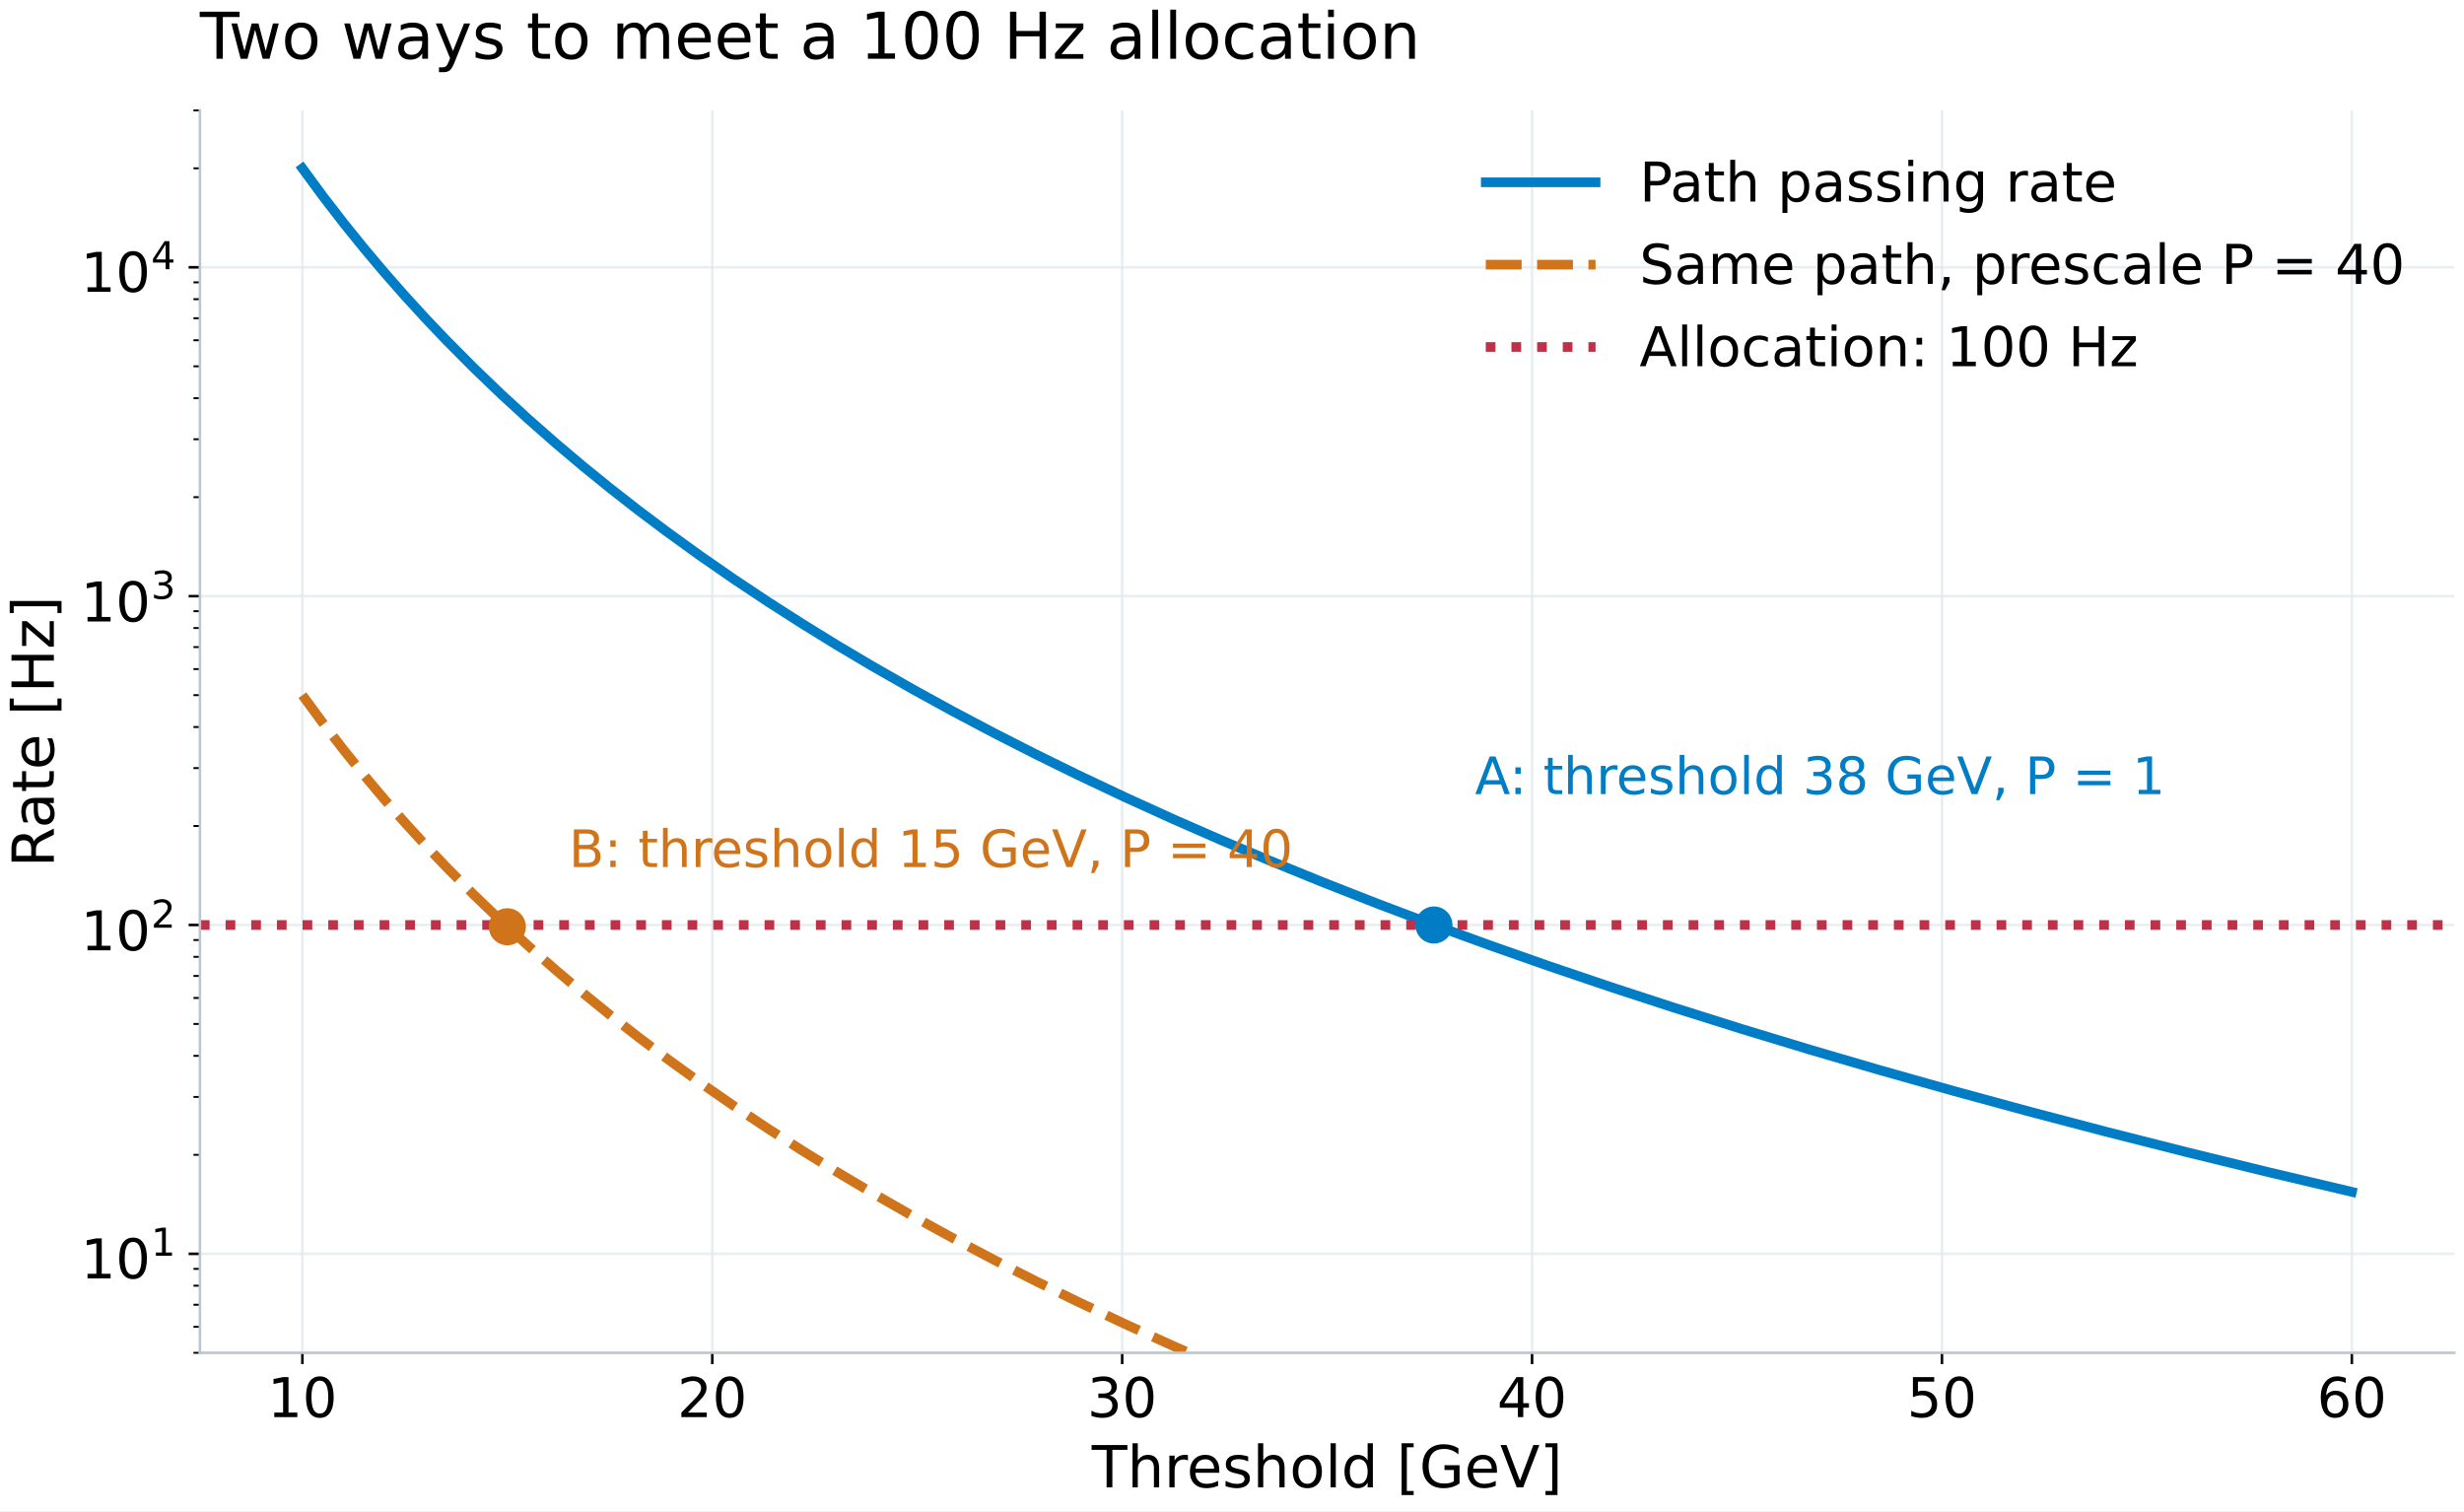
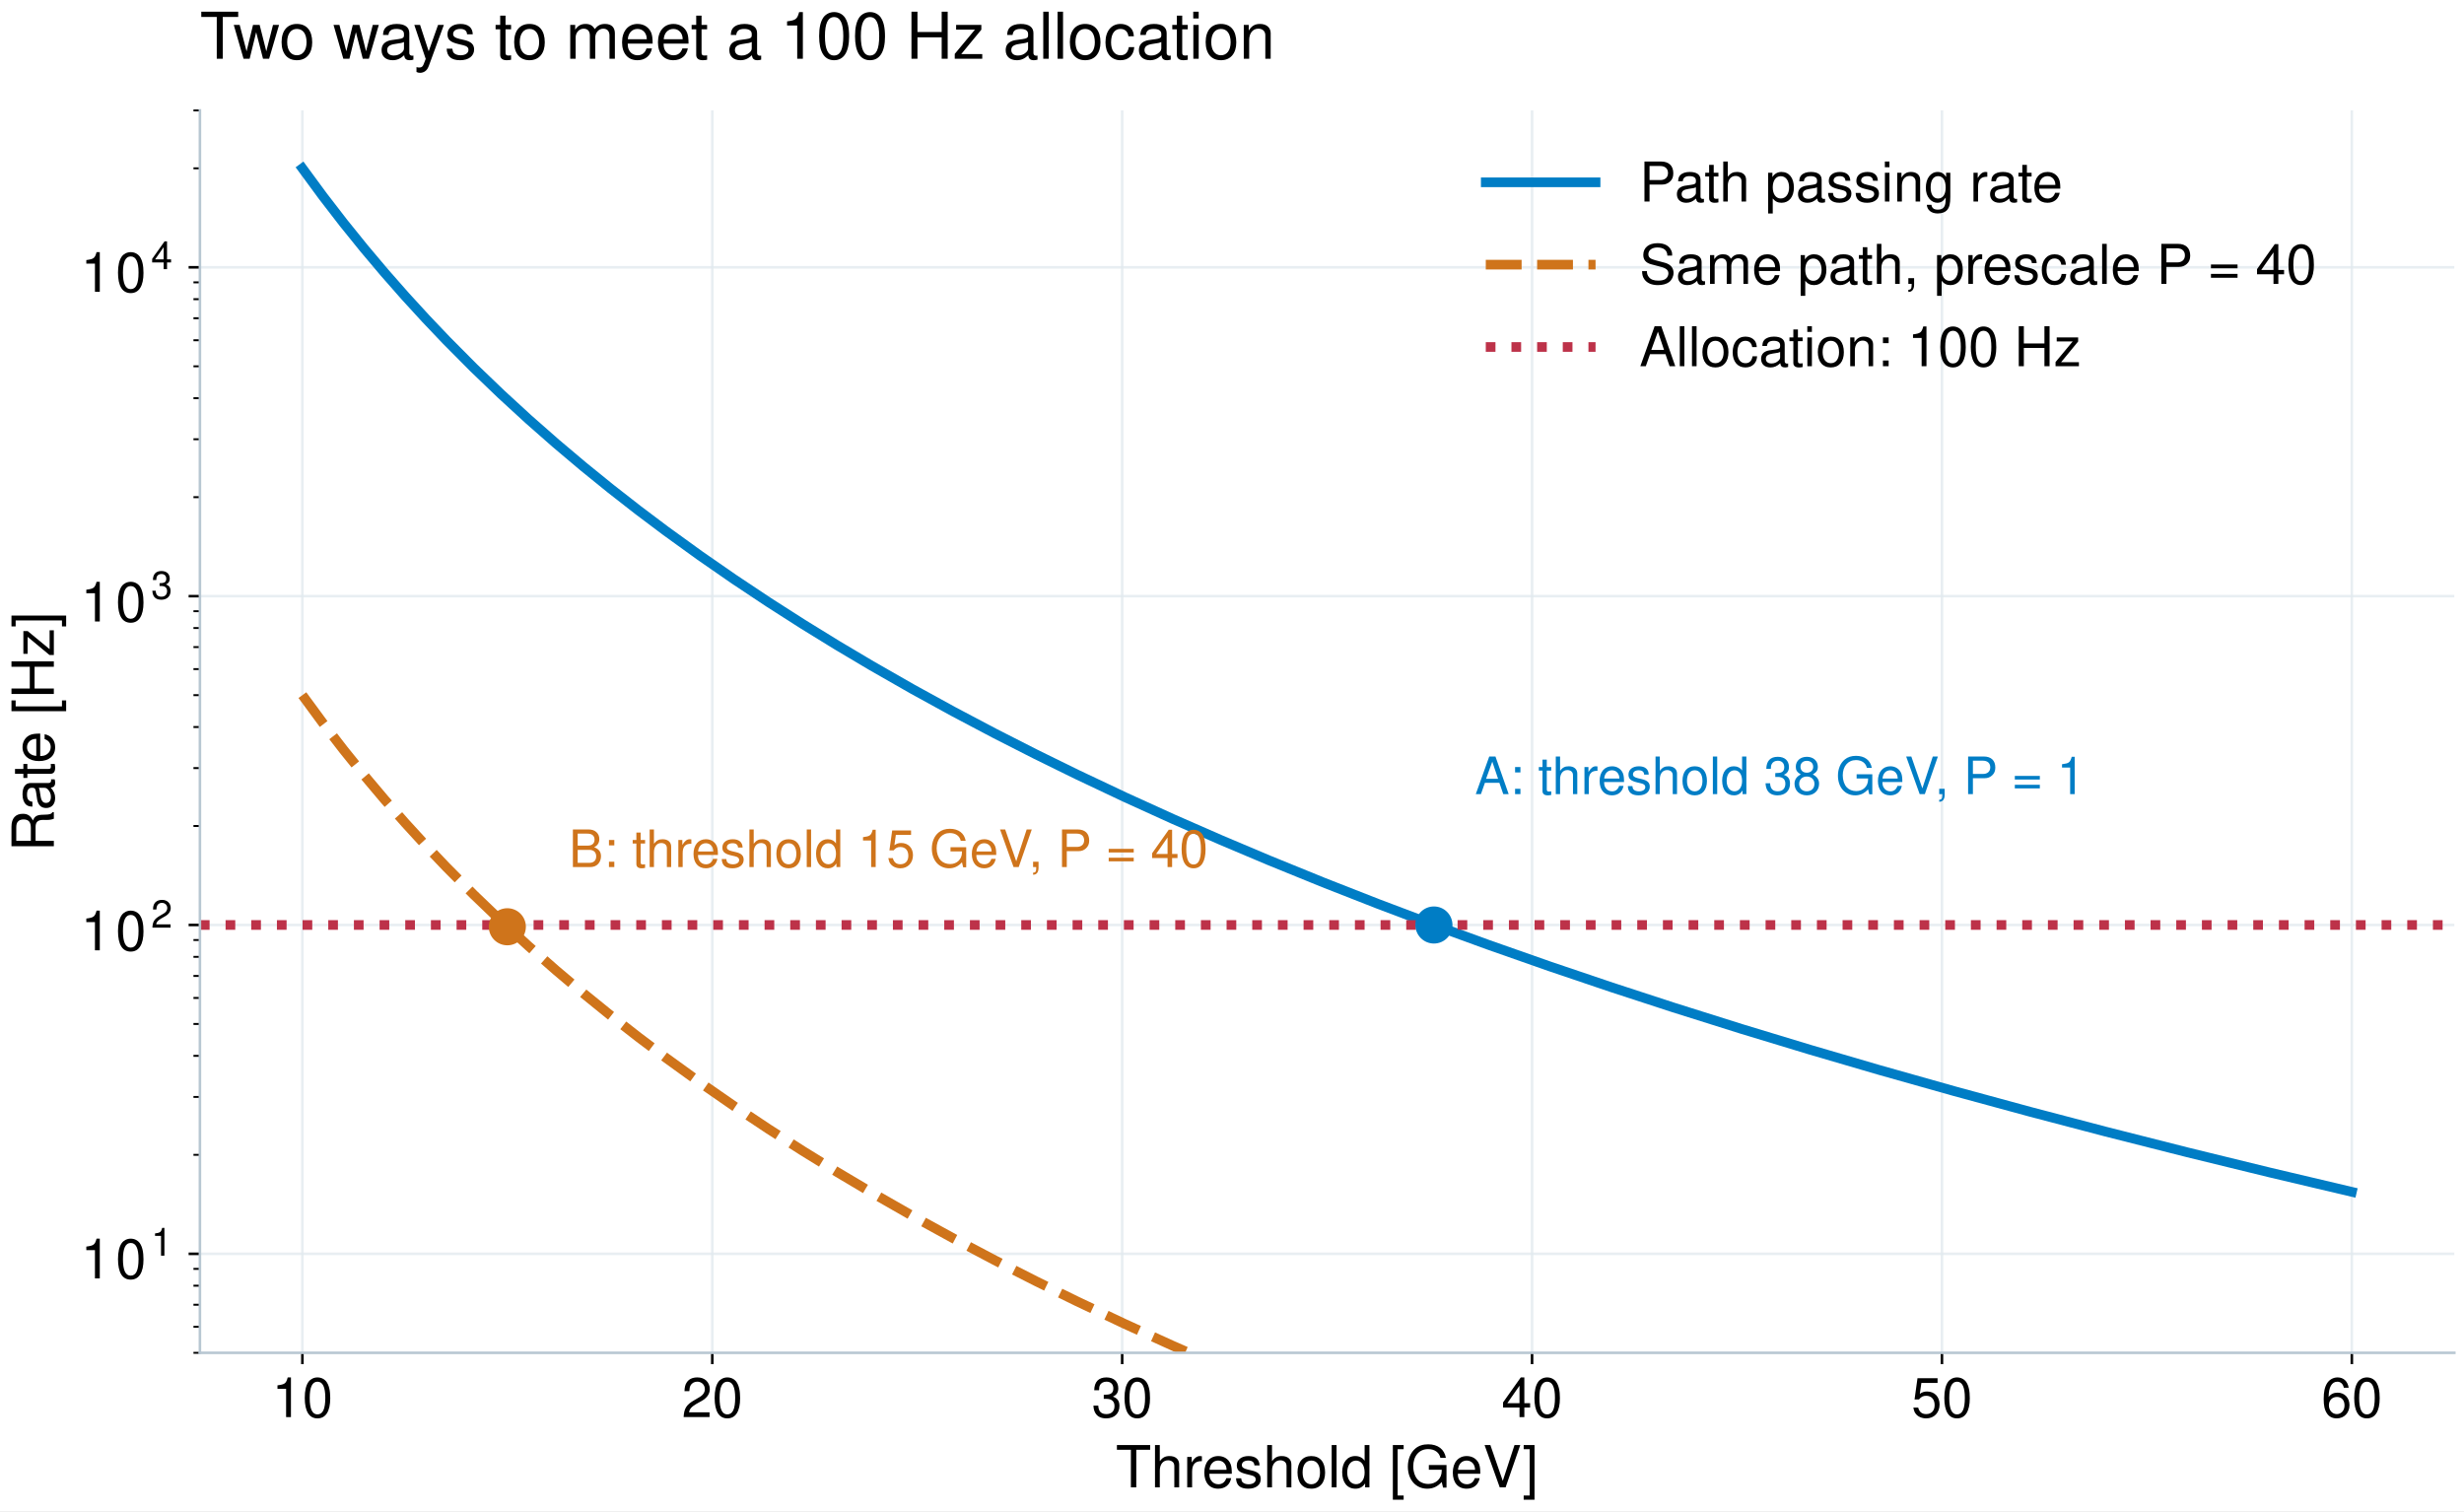
<svg xmlns="http://www.w3.org/2000/svg" xmlns:xlink="http://www.w3.org/1999/xlink" width="763.2pt" height="468pt" viewBox="0 0 763.2 468" version="1.1">
  <defs>
    <style type="text/css">*{stroke-linejoin: round; stroke-linecap: butt}</style>
  </defs>
  <g id="figure_1">
    <g id="patch_1">
      <path d="M 0 468  L 763.2 468  L 763.2 0  L 0 0  z " style="fill: #ffffff" />
    </g>
    <g id="axes_1">
      <g id="patch_2">
        <path d="M 61.922 418.998  L 760.2 418.998  L 760.2 34.197  L 61.922 34.197  z " style="fill: #ffffff" />
      </g>
      <g id="matplotlib.axis_1">
        <g id="xtick_1">
          <g id="line2d_1">
            <path d="M 93.662 418.998  L 93.662 34.197  " clip-path="url(#p8415177384)" style="fill: none; stroke: #e0e8ed; stroke-opacity: 0.75; stroke-width: 0.8; stroke-linecap: square" />
          </g>
          <g id="line2d_2">
            <defs>
              <path id="m6f24f5d5c7" d="M 0 0  L 0 3.5  " style="stroke: #000000; stroke-width: 0.8" />
            </defs>
            <g>
              <use xlink:href="#m6f24f5d5c7" x="93.662" y="418.998" style="stroke: #000000; stroke-width: 0.8" />
            </g>
          </g>
          <g id="text_1">
-             <text style="font-size: 17px; font-family: 'DejaVu Sans'; text-anchor: middle" x="93.662" y="438.914" transform="rotate(-0 93.66156 438.9144)">10</text>
+             <text style="font-size: 17px; font-family: 'Helvetica Neue', Helvetica, Arial, sans-serif; text-anchor: middle" x="93.662" y="438.914" transform="rotate(-0 93.66156 438.9144)">10</text>
          </g>
        </g>
        <g id="xtick_2">
          <g id="line2d_3">
            <path d="M 220.621 418.998  L 220.621 34.197  " clip-path="url(#p8415177384)" style="fill: none; stroke: #e0e8ed; stroke-opacity: 0.75; stroke-width: 0.8; stroke-linecap: square" />
          </g>
          <g id="line2d_4">
            <g>
              <use xlink:href="#m6f24f5d5c7" x="220.621" y="418.998" style="stroke: #000000; stroke-width: 0.8" />
            </g>
          </g>
          <g id="text_2">
-             <text style="font-size: 17px; font-family: 'DejaVu Sans'; text-anchor: middle" x="220.621" y="438.914" transform="rotate(-0 220.6212 438.9144)">20</text>
+             <text style="font-size: 17px; font-family: 'Helvetica Neue', Helvetica, Arial, sans-serif; text-anchor: middle" x="220.621" y="438.914" transform="rotate(-0 220.6212 438.9144)">20</text>
          </g>
        </g>
        <g id="xtick_3">
          <g id="line2d_5">
            <path d="M 347.581 418.998  L 347.581 34.197  " clip-path="url(#p8415177384)" style="fill: none; stroke: #e0e8ed; stroke-opacity: 0.75; stroke-width: 0.8; stroke-linecap: square" />
          </g>
          <g id="line2d_6">
            <g>
              <use xlink:href="#m6f24f5d5c7" x="347.581" y="418.998" style="stroke: #000000; stroke-width: 0.8" />
            </g>
          </g>
          <g id="text_3">
-             <text style="font-size: 17px; font-family: 'DejaVu Sans'; text-anchor: middle" x="347.581" y="438.914" transform="rotate(-0 347.5809 438.9144)">30</text>
+             <text style="font-size: 17px; font-family: 'Helvetica Neue', Helvetica, Arial, sans-serif; text-anchor: middle" x="347.581" y="438.914" transform="rotate(-0 347.5809 438.9144)">30</text>
          </g>
        </g>
        <g id="xtick_4">
          <g id="line2d_7">
            <path d="M 474.541 418.998  L 474.541 34.197  " clip-path="url(#p8415177384)" style="fill: none; stroke: #e0e8ed; stroke-opacity: 0.75; stroke-width: 0.8; stroke-linecap: square" />
          </g>
          <g id="line2d_8">
            <g>
              <use xlink:href="#m6f24f5d5c7" x="474.541" y="418.998" style="stroke: #000000; stroke-width: 0.8" />
            </g>
          </g>
          <g id="text_4">
-             <text style="font-size: 17px; font-family: 'DejaVu Sans'; text-anchor: middle" x="474.541" y="438.914" transform="rotate(-0 474.5405 438.9144)">40</text>
+             <text style="font-size: 17px; font-family: 'Helvetica Neue', Helvetica, Arial, sans-serif; text-anchor: middle" x="474.541" y="438.914" transform="rotate(-0 474.5405 438.9144)">40</text>
          </g>
        </g>
        <g id="xtick_5">
          <g id="line2d_9">
            <path d="M 601.5 418.998  L 601.5 34.197  " clip-path="url(#p8415177384)" style="fill: none; stroke: #e0e8ed; stroke-opacity: 0.75; stroke-width: 0.8; stroke-linecap: square" />
          </g>
          <g id="line2d_10">
            <g>
              <use xlink:href="#m6f24f5d5c7" x="601.5" y="418.998" style="stroke: #000000; stroke-width: 0.8" />
            </g>
          </g>
          <g id="text_5">
-             <text style="font-size: 17px; font-family: 'DejaVu Sans'; text-anchor: middle" x="601.5" y="438.914" transform="rotate(-0 601.5002 438.9144)">50</text>
+             <text style="font-size: 17px; font-family: 'Helvetica Neue', Helvetica, Arial, sans-serif; text-anchor: middle" x="601.5" y="438.914" transform="rotate(-0 601.5002 438.9144)">50</text>
          </g>
        </g>
        <g id="xtick_6">
          <g id="line2d_11">
            <path d="M 728.46 418.998  L 728.46 34.197  " clip-path="url(#p8415177384)" style="fill: none; stroke: #e0e8ed; stroke-opacity: 0.75; stroke-width: 0.8; stroke-linecap: square" />
          </g>
          <g id="line2d_12">
            <g>
              <use xlink:href="#m6f24f5d5c7" x="728.46" y="418.998" style="stroke: #000000; stroke-width: 0.8" />
            </g>
          </g>
          <g id="text_6">
-             <text style="font-size: 17px; font-family: 'DejaVu Sans'; text-anchor: middle" x="728.46" y="438.914" transform="rotate(-0 728.4598 438.9144)">60</text>
+             <text style="font-size: 17px; font-family: 'Helvetica Neue', Helvetica, Arial, sans-serif; text-anchor: middle" x="728.46" y="438.914" transform="rotate(-0 728.4598 438.9144)">60</text>
          </g>
        </g>
        <g id="text_7">
-           <text style="font-size: 18px; font-family: 'DejaVu Sans'; text-anchor: middle" x="411.061" y="460.676" transform="rotate(-0 411.0607 460.6755)">Threshold [GeV]</text>
+           <text style="font-size: 18px; font-family: 'Helvetica Neue', Helvetica, Arial, sans-serif; text-anchor: middle" x="411.061" y="460.676" transform="rotate(-0 411.0607 460.6755)">Threshold [GeV]</text>
        </g>
      </g>
      <g id="matplotlib.axis_2">
        <g id="ytick_1">
          <g id="line2d_13">
            <path d="M 61.922 388.339  L 760.2 388.339  " clip-path="url(#p8415177384)" style="fill: none; stroke: #e0e8ed; stroke-opacity: 0.75; stroke-width: 0.8; stroke-linecap: square" />
          </g>
          <g id="line2d_14">
            <defs>
              <path id="m1cbb3b30f5" d="M 0 0  L -3.5 0  " style="stroke: #000000; stroke-width: 0.8" />
            </defs>
            <g>
              <use xlink:href="#m1cbb3b30f5" x="61.922" y="388.339" style="stroke: #000000; stroke-width: 0.8" />
            </g>
          </g>
          <g id="text_8">
            <g transform="translate(25.00165 396.2437)">
              <text>
-                 <tspan x="0" y="-0.306" style="font-size: 17px; font-family: 'DejaVu Sans'">1</tspan>
-                 <tspan x="10.816" y="-0.306" style="font-size: 17px; font-family: 'DejaVu Sans'">0</tspan>
-                 <tspan x="21.795" y="-7.327" style="font-size: 11.9px; font-family: 'DejaVu Sans'">1</tspan>
+                 <tspan x="0" y="-0.306" style="font-size: 17px; font-family: 'Helvetica Neue', Helvetica, Arial, sans-serif">1</tspan>
+                 <tspan x="10.816" y="-0.306" style="font-size: 17px; font-family: 'Helvetica Neue', Helvetica, Arial, sans-serif">0</tspan>
+                 <tspan x="21.795" y="-7.327" style="font-size: 11.9px; font-family: 'Helvetica Neue', Helvetica, Arial, sans-serif">1</tspan>
              </text>
            </g>
          </g>
        </g>
        <g id="ytick_2">
          <g id="line2d_15">
            <path d="M 61.922 286.49  L 760.2 286.49  " clip-path="url(#p8415177384)" style="fill: none; stroke: #e0e8ed; stroke-opacity: 0.75; stroke-width: 0.8; stroke-linecap: square" />
          </g>
          <g id="line2d_16">
            <g>
              <use xlink:href="#m1cbb3b30f5" x="61.922" y="286.49" style="stroke: #000000; stroke-width: 0.8" />
            </g>
          </g>
          <g id="text_9">
            <g transform="translate(25.00165 294.4796)">
              <text>
-                 <tspan x="0" y="-0.141" style="font-size: 17px; font-family: 'DejaVu Sans'">1</tspan>
-                 <tspan x="10.816" y="-0.141" style="font-size: 17px; font-family: 'DejaVu Sans'">0</tspan>
-                 <tspan x="21.795" y="-7.162" style="font-size: 11.9px; font-family: 'DejaVu Sans'">2</tspan>
+                 <tspan x="0" y="-0.141" style="font-size: 17px; font-family: 'Helvetica Neue', Helvetica, Arial, sans-serif">1</tspan>
+                 <tspan x="10.816" y="-0.141" style="font-size: 17px; font-family: 'Helvetica Neue', Helvetica, Arial, sans-serif">0</tspan>
+                 <tspan x="21.795" y="-7.162" style="font-size: 11.9px; font-family: 'Helvetica Neue', Helvetica, Arial, sans-serif">2</tspan>
              </text>
            </g>
          </g>
        </g>
        <g id="ytick_3">
          <g id="line2d_17">
            <path d="M 61.922 184.641  L 760.2 184.641  " clip-path="url(#p8415177384)" style="fill: none; stroke: #e0e8ed; stroke-opacity: 0.75; stroke-width: 0.8; stroke-linecap: square" />
          </g>
          <g id="line2d_18">
            <g>
              <use xlink:href="#m1cbb3b30f5" x="61.922" y="184.641" style="stroke: #000000; stroke-width: 0.8" />
            </g>
          </g>
          <g id="text_10">
            <g transform="translate(25.00165 192.6306)">
              <text>
-                 <tspan x="0" y="-0.141" style="font-size: 17px; font-family: 'DejaVu Sans'">1</tspan>
-                 <tspan x="10.816" y="-0.141" style="font-size: 17px; font-family: 'DejaVu Sans'">0</tspan>
-                 <tspan x="21.795" y="-7.162" style="font-size: 11.9px; font-family: 'DejaVu Sans'">3</tspan>
+                 <tspan x="0" y="-0.141" style="font-size: 17px; font-family: 'Helvetica Neue', Helvetica, Arial, sans-serif">1</tspan>
+                 <tspan x="10.816" y="-0.141" style="font-size: 17px; font-family: 'Helvetica Neue', Helvetica, Arial, sans-serif">0</tspan>
+                 <tspan x="21.795" y="-7.162" style="font-size: 11.9px; font-family: 'Helvetica Neue', Helvetica, Arial, sans-serif">3</tspan>
              </text>
            </g>
          </g>
        </g>
        <g id="ytick_4">
          <g id="line2d_19">
            <path d="M 61.922 82.791  L 760.2 82.791  " clip-path="url(#p8415177384)" style="fill: none; stroke: #e0e8ed; stroke-opacity: 0.75; stroke-width: 0.8; stroke-linecap: square" />
          </g>
          <g id="line2d_20">
            <g>
              <use xlink:href="#m1cbb3b30f5" x="61.922" y="82.791" style="stroke: #000000; stroke-width: 0.8" />
            </g>
          </g>
          <g id="text_11">
            <g transform="translate(25.00165 90.69648)">
              <text>
-                 <tspan x="0" y="-0.306" style="font-size: 17px; font-family: 'DejaVu Sans'">1</tspan>
-                 <tspan x="10.816" y="-0.306" style="font-size: 17px; font-family: 'DejaVu Sans'">0</tspan>
-                 <tspan x="21.795" y="-7.327" style="font-size: 11.9px; font-family: 'DejaVu Sans'">4</tspan>
+                 <tspan x="0" y="-0.306" style="font-size: 17px; font-family: 'Helvetica Neue', Helvetica, Arial, sans-serif">1</tspan>
+                 <tspan x="10.816" y="-0.306" style="font-size: 17px; font-family: 'Helvetica Neue', Helvetica, Arial, sans-serif">0</tspan>
+                 <tspan x="21.795" y="-7.327" style="font-size: 11.9px; font-family: 'Helvetica Neue', Helvetica, Arial, sans-serif">4</tspan>
              </text>
            </g>
          </g>
        </g>
        <g id="ytick_5">
          <g id="line2d_21">
            <defs>
              <path id="m8b8efd4995" d="M 0 0  L -2 0  " style="stroke: #000000; stroke-width: 0.6" />
            </defs>
            <g>
              <use xlink:href="#m8b8efd4995" x="61.922" y="418.998" style="stroke: #000000; stroke-width: 0.6" />
            </g>
          </g>
        </g>
        <g id="ytick_6">
          <g id="line2d_22">
            <g>
              <use xlink:href="#m8b8efd4995" x="61.922" y="410.934" style="stroke: #000000; stroke-width: 0.6" />
            </g>
          </g>
        </g>
        <g id="ytick_7">
          <g id="line2d_23">
            <g>
              <use xlink:href="#m8b8efd4995" x="61.922" y="404.115" style="stroke: #000000; stroke-width: 0.6" />
            </g>
          </g>
        </g>
        <g id="ytick_8">
          <g id="line2d_24">
            <g>
              <use xlink:href="#m8b8efd4995" x="61.922" y="398.209" style="stroke: #000000; stroke-width: 0.6" />
            </g>
          </g>
        </g>
        <g id="ytick_9">
          <g id="line2d_25">
            <g>
              <use xlink:href="#m8b8efd4995" x="61.922" y="392.999" style="stroke: #000000; stroke-width: 0.6" />
            </g>
          </g>
        </g>
        <g id="ytick_10">
          <g id="line2d_26">
            <g>
              <use xlink:href="#m8b8efd4995" x="61.922" y="357.679" style="stroke: #000000; stroke-width: 0.6" />
            </g>
          </g>
        </g>
        <g id="ytick_11">
          <g id="line2d_27">
            <g>
              <use xlink:href="#m8b8efd4995" x="61.922" y="339.744" style="stroke: #000000; stroke-width: 0.6" />
            </g>
          </g>
        </g>
        <g id="ytick_12">
          <g id="line2d_28">
            <g>
              <use xlink:href="#m8b8efd4995" x="61.922" y="327.019" style="stroke: #000000; stroke-width: 0.6" />
            </g>
          </g>
        </g>
        <g id="ytick_13">
          <g id="line2d_29">
            <g>
              <use xlink:href="#m8b8efd4995" x="61.922" y="317.149" style="stroke: #000000; stroke-width: 0.6" />
            </g>
          </g>
        </g>
        <g id="ytick_14">
          <g id="line2d_30">
            <g>
              <use xlink:href="#m8b8efd4995" x="61.922" y="309.085" style="stroke: #000000; stroke-width: 0.6" />
            </g>
          </g>
        </g>
        <g id="ytick_15">
          <g id="line2d_31">
            <g>
              <use xlink:href="#m8b8efd4995" x="61.922" y="302.266" style="stroke: #000000; stroke-width: 0.6" />
            </g>
          </g>
        </g>
        <g id="ytick_16">
          <g id="line2d_32">
            <g>
              <use xlink:href="#m8b8efd4995" x="61.922" y="296.36" style="stroke: #000000; stroke-width: 0.6" />
            </g>
          </g>
        </g>
        <g id="ytick_17">
          <g id="line2d_33">
            <g>
              <use xlink:href="#m8b8efd4995" x="61.922" y="291.15" style="stroke: #000000; stroke-width: 0.6" />
            </g>
          </g>
        </g>
        <g id="ytick_18">
          <g id="line2d_34">
            <g>
              <use xlink:href="#m8b8efd4995" x="61.922" y="255.83" style="stroke: #000000; stroke-width: 0.6" />
            </g>
          </g>
        </g>
        <g id="ytick_19">
          <g id="line2d_35">
            <g>
              <use xlink:href="#m8b8efd4995" x="61.922" y="237.895" style="stroke: #000000; stroke-width: 0.6" />
            </g>
          </g>
        </g>
        <g id="ytick_20">
          <g id="line2d_36">
            <g>
              <use xlink:href="#m8b8efd4995" x="61.922" y="225.17" style="stroke: #000000; stroke-width: 0.6" />
            </g>
          </g>
        </g>
        <g id="ytick_21">
          <g id="line2d_37">
            <g>
              <use xlink:href="#m8b8efd4995" x="61.922" y="215.3" style="stroke: #000000; stroke-width: 0.6" />
            </g>
          </g>
        </g>
        <g id="ytick_22">
          <g id="line2d_38">
            <g>
              <use xlink:href="#m8b8efd4995" x="61.922" y="207.236" style="stroke: #000000; stroke-width: 0.6" />
            </g>
          </g>
        </g>
        <g id="ytick_23">
          <g id="line2d_39">
            <g>
              <use xlink:href="#m8b8efd4995" x="61.922" y="200.417" style="stroke: #000000; stroke-width: 0.6" />
            </g>
          </g>
        </g>
        <g id="ytick_24">
          <g id="line2d_40">
            <g>
              <use xlink:href="#m8b8efd4995" x="61.922" y="194.511" style="stroke: #000000; stroke-width: 0.6" />
            </g>
          </g>
        </g>
        <g id="ytick_25">
          <g id="line2d_41">
            <g>
              <use xlink:href="#m8b8efd4995" x="61.922" y="189.301" style="stroke: #000000; stroke-width: 0.6" />
            </g>
          </g>
        </g>
        <g id="ytick_26">
          <g id="line2d_42">
            <g>
              <use xlink:href="#m8b8efd4995" x="61.922" y="153.981" style="stroke: #000000; stroke-width: 0.6" />
            </g>
          </g>
        </g>
        <g id="ytick_27">
          <g id="line2d_43">
            <g>
              <use xlink:href="#m8b8efd4995" x="61.922" y="136.046" style="stroke: #000000; stroke-width: 0.6" />
            </g>
          </g>
        </g>
        <g id="ytick_28">
          <g id="line2d_44">
            <g>
              <use xlink:href="#m8b8efd4995" x="61.922" y="123.321" style="stroke: #000000; stroke-width: 0.6" />
            </g>
          </g>
        </g>
        <g id="ytick_29">
          <g id="line2d_45">
            <g>
              <use xlink:href="#m8b8efd4995" x="61.922" y="113.451" style="stroke: #000000; stroke-width: 0.6" />
            </g>
          </g>
        </g>
        <g id="ytick_30">
          <g id="line2d_46">
            <g>
              <use xlink:href="#m8b8efd4995" x="61.922" y="105.387" style="stroke: #000000; stroke-width: 0.6" />
            </g>
          </g>
        </g>
        <g id="ytick_31">
          <g id="line2d_47">
            <g>
              <use xlink:href="#m8b8efd4995" x="61.922" y="98.568" style="stroke: #000000; stroke-width: 0.6" />
            </g>
          </g>
        </g>
        <g id="ytick_32">
          <g id="line2d_48">
            <g>
              <use xlink:href="#m8b8efd4995" x="61.922" y="92.662" style="stroke: #000000; stroke-width: 0.6" />
            </g>
          </g>
        </g>
        <g id="ytick_33">
          <g id="line2d_49">
            <g>
              <use xlink:href="#m8b8efd4995" x="61.922" y="87.452" style="stroke: #000000; stroke-width: 0.6" />
            </g>
          </g>
        </g>
        <g id="ytick_34">
          <g id="line2d_50">
            <g>
              <use xlink:href="#m8b8efd4995" x="61.922" y="52.132" style="stroke: #000000; stroke-width: 0.6" />
            </g>
          </g>
        </g>
        <g id="ytick_35">
          <g id="line2d_51">
            <g>
              <use xlink:href="#m8b8efd4995" x="61.922" y="34.197" style="stroke: #000000; stroke-width: 0.6" />
            </g>
          </g>
        </g>
        <g id="text_12">
-           <text style="font-size: 18px; font-family: 'DejaVu Sans'; text-anchor: middle" x="16.677" y="226.598" transform="rotate(-90 16.67743 226.5977)">Rate [Hz]</text>
+           <text style="font-size: 18px; font-family: 'Helvetica Neue', Helvetica, Arial, sans-serif; text-anchor: middle" x="16.677" y="226.598" transform="rotate(-90 16.67743 226.5977)">Rate [Hz]</text>
        </g>
      </g>
      <g id="line2d_52">
        <path d="M 93.662 52.132  L 100.031 60.792  L 106.4 69.049  L 112.769 76.937  L 119.138 84.489  L 125.508 91.731  L 131.877 98.688  L 138.246 105.383  L 146.738 113.932  L 155.231 122.087  L 163.723 129.882  L 172.215 137.349  L 180.707 144.513  L 189.2 151.398  L 197.692 158.025  L 206.184 164.414  L 216.8 172.087  L 227.415 179.442  L 238.03 186.503  L 248.646 193.293  L 259.261 199.833  L 269.876 206.139  L 282.615 213.421  L 295.353 220.415  L 308.092 227.143  L 320.83 233.625  L 333.569 239.877  L 348.43 246.903  L 363.292 253.661  L 378.153 260.17  L 393.015 266.448  L 409.999 273.36  L 426.984 280.012  L 443.968 286.423  L 460.953 292.61  L 480.061 299.322  L 499.168 305.788  L 518.276 312.025  L 539.507 318.708  L 560.737 325.147  L 581.968 331.36  L 605.322 337.952  L 628.676 344.306  L 652.029 350.441  L 677.506 356.899  L 702.983 363.129  L 728.46 369.148  L 728.46 369.148  " clip-path="url(#p8415177384)" style="fill: none; stroke: #007dc5; stroke-width: 3; stroke-linecap: square" />
      </g>
      <g id="line2d_53">
        <path d="M 93.662 215.3  L 100.031 223.961  L 106.4 232.217  L 112.769 240.105  L 119.138 247.657  L 125.508 254.899  L 131.877 261.857  L 138.246 268.551  L 146.738 277.1  L 155.231 285.255  L 163.723 293.05  L 172.215 300.517  L 180.707 307.681  L 189.2 314.566  L 197.692 321.194  L 206.184 327.582  L 216.8 335.256  L 227.415 342.61  L 238.03 349.672  L 248.646 356.462  L 259.261 363.001  L 269.876 369.307  L 282.615 376.589  L 295.353 383.583  L 308.092 390.311  L 320.83 396.793  L 333.569 403.046  L 348.43 410.072  L 363.292 416.829  L 378.153 423.338  L 393.015 429.616  L 409.999 436.528  L 426.984 443.181  L 443.968 449.592  L 460.953 455.779  L 480.061 462.49  L 499.301 469  L 499.301 469  " clip-path="url(#p8415177384)" style="fill: none; stroke-dasharray: 11.1,4.8; stroke-dashoffset: 0; stroke: #cf741b; stroke-width: 3" />
      </g>
      <g id="line2d_54">
        <path d="M 61.922 286.49  L 760.2 286.49  " clip-path="url(#p8415177384)" style="fill: none; stroke-dasharray: 3,4.95; stroke-dashoffset: 0; stroke: #bd3249; stroke-width: 3" />
      </g>
      <g id="patch_3">
        <path d="M 61.922 418.998  L 61.922 34.197  " style="fill: none; stroke: #b8c7d2; stroke-width: 0.8; stroke-linejoin: miter; stroke-linecap: square" />
      </g>
      <g id="patch_4">
        <path d="M 61.922 418.998  L 760.2 418.998  " style="fill: none; stroke: #b8c7d2; stroke-width: 0.8; stroke-linejoin: miter; stroke-linecap: square" />
      </g>
      <g id="text_13">
-         <text style="font-size: 16px; font-family: 'DejaVu Sans'; text-anchor: start; fill: #007dc5" x="456.843" y="245.96" transform="rotate(-0 456.8427 245.9598)">A: threshold 38 GeV, P = 1</text>
+         <text style="font-size: 16px; font-family: 'Helvetica Neue', Helvetica, Arial, sans-serif; text-anchor: start; fill: #007dc5" x="456.843" y="245.96" transform="rotate(-0 456.8427 245.9598)">A: threshold 38 GeV, P = 1</text>
      </g>
      <g id="text_14">
-         <text style="font-size: 16px; font-family: 'DejaVu Sans'; text-anchor: start; fill: #cf741b" x="176.185" y="268.555" transform="rotate(-0 176.1853 268.5549)">B: threshold 15 GeV, P = 40</text>
+         <text style="font-size: 16px; font-family: 'Helvetica Neue', Helvetica, Arial, sans-serif; text-anchor: start; fill: #cf741b" x="176.185" y="268.555" transform="rotate(-0 176.1853 268.5549)">B: threshold 15 GeV, P = 40</text>
      </g>
      <g id="text_15">
-         <text style="font-size: 20px; font-family: 'DejaVu Sans'; text-anchor: start" x="61.922" y="18.197" transform="rotate(-0 61.92165 18.19712)">Two ways to meet a 100 Hz allocation</text>
+         <text style="font-size: 20px; font-family: 'Helvetica Neue', Helvetica, Arial, sans-serif; text-anchor: start" x="61.922" y="18.197" transform="rotate(-0 61.92165 18.19712)">Two ways to meet a 100 Hz allocation</text>
      </g>
      <g id="PathCollection_1">
        <defs>
          <path id="C0_0_c1a0bc20e4" d="M 0 5.244  C 1.391 5.244 2.725 4.691 3.708 3.708  C 4.691 2.725 5.244 1.391 5.244 -0  C 5.244 -1.391 4.691 -2.725 3.708 -3.708  C 2.725 -4.691 1.391 -5.244 0 -5.244  C -1.391 -5.244 -2.725 -4.691 -3.708 -3.708  C -4.691 -2.725 -5.244 -1.391 -5.244 0  C -5.244 1.391 -4.691 2.725 -3.708 3.708  C -2.725 4.691 -1.391 5.244 0 5.244  z " />
        </defs>
        <g clip-path="url(#p8415177384)">
          <use xlink:href="#C0_0_c1a0bc20e4" x="444.147" y="286.49" style="fill: #007dc5; stroke: #007dc5" />
        </g>
        <g clip-path="url(#p8415177384)">
          <use xlink:href="#C0_0_c1a0bc20e4" x="157.141" y="287.039" style="fill: #cf741b; stroke: #cf741b" />
        </g>
      </g>
      <g id="legend_1">
        <g id="line2d_55">
          <path d="M 460.206 56.464  L 477.206 56.464  L 494.206 56.464  " style="fill: none; stroke: #007dc5; stroke-width: 3; stroke-linecap: square" />
        </g>
        <g id="text_16">
-           <text style="font-size: 17px; font-family: 'DejaVu Sans'; text-anchor: start" x="507.806" y="62.414" transform="rotate(-0 507.8055 62.41446)">Path passing rate</text>
+           <text style="font-size: 17px; font-family: 'Helvetica Neue', Helvetica, Arial, sans-serif; text-anchor: start" x="507.806" y="62.414" transform="rotate(-0 507.8055 62.41446)">Path passing rate</text>
        </g>
        <g id="line2d_56">
          <path d="M 460.206 81.966  L 477.206 81.966  L 494.206 81.966  " style="fill: none; stroke-dasharray: 11.1,4.8; stroke-dashoffset: 0; stroke: #cf741b; stroke-width: 3" />
        </g>
        <g id="text_17">
-           <text style="font-size: 17px; font-family: 'DejaVu Sans'; text-anchor: start" x="507.806" y="87.916" transform="rotate(-0 507.8055 87.91579)">Same path, prescale P = 40</text>
+           <text style="font-size: 17px; font-family: 'Helvetica Neue', Helvetica, Arial, sans-serif; text-anchor: start" x="507.806" y="87.916" transform="rotate(-0 507.8055 87.91579)">Same path, prescale P = 40</text>
        </g>
        <g id="line2d_57">
          <path d="M 460.206 107.467  L 477.206 107.467  L 494.206 107.467  " style="fill: none; stroke-dasharray: 3,4.95; stroke-dashoffset: 0; stroke: #bd3249; stroke-width: 3" />
        </g>
        <g id="text_18">
-           <text style="font-size: 17px; font-family: 'DejaVu Sans'; text-anchor: start" x="507.806" y="113.417" transform="rotate(-0 507.8055 113.4171)">Allocation: 100 Hz</text>
+           <text style="font-size: 17px; font-family: 'Helvetica Neue', Helvetica, Arial, sans-serif; text-anchor: start" x="507.806" y="113.417" transform="rotate(-0 507.8055 113.4171)">Allocation: 100 Hz</text>
        </g>
      </g>
    </g>
  </g>
  <defs>
    <clipPath id="p8415177384">
      <rect x="61.922" y="34.197" width="698.278" height="384.801" />
    </clipPath>
  </defs>
</svg>
